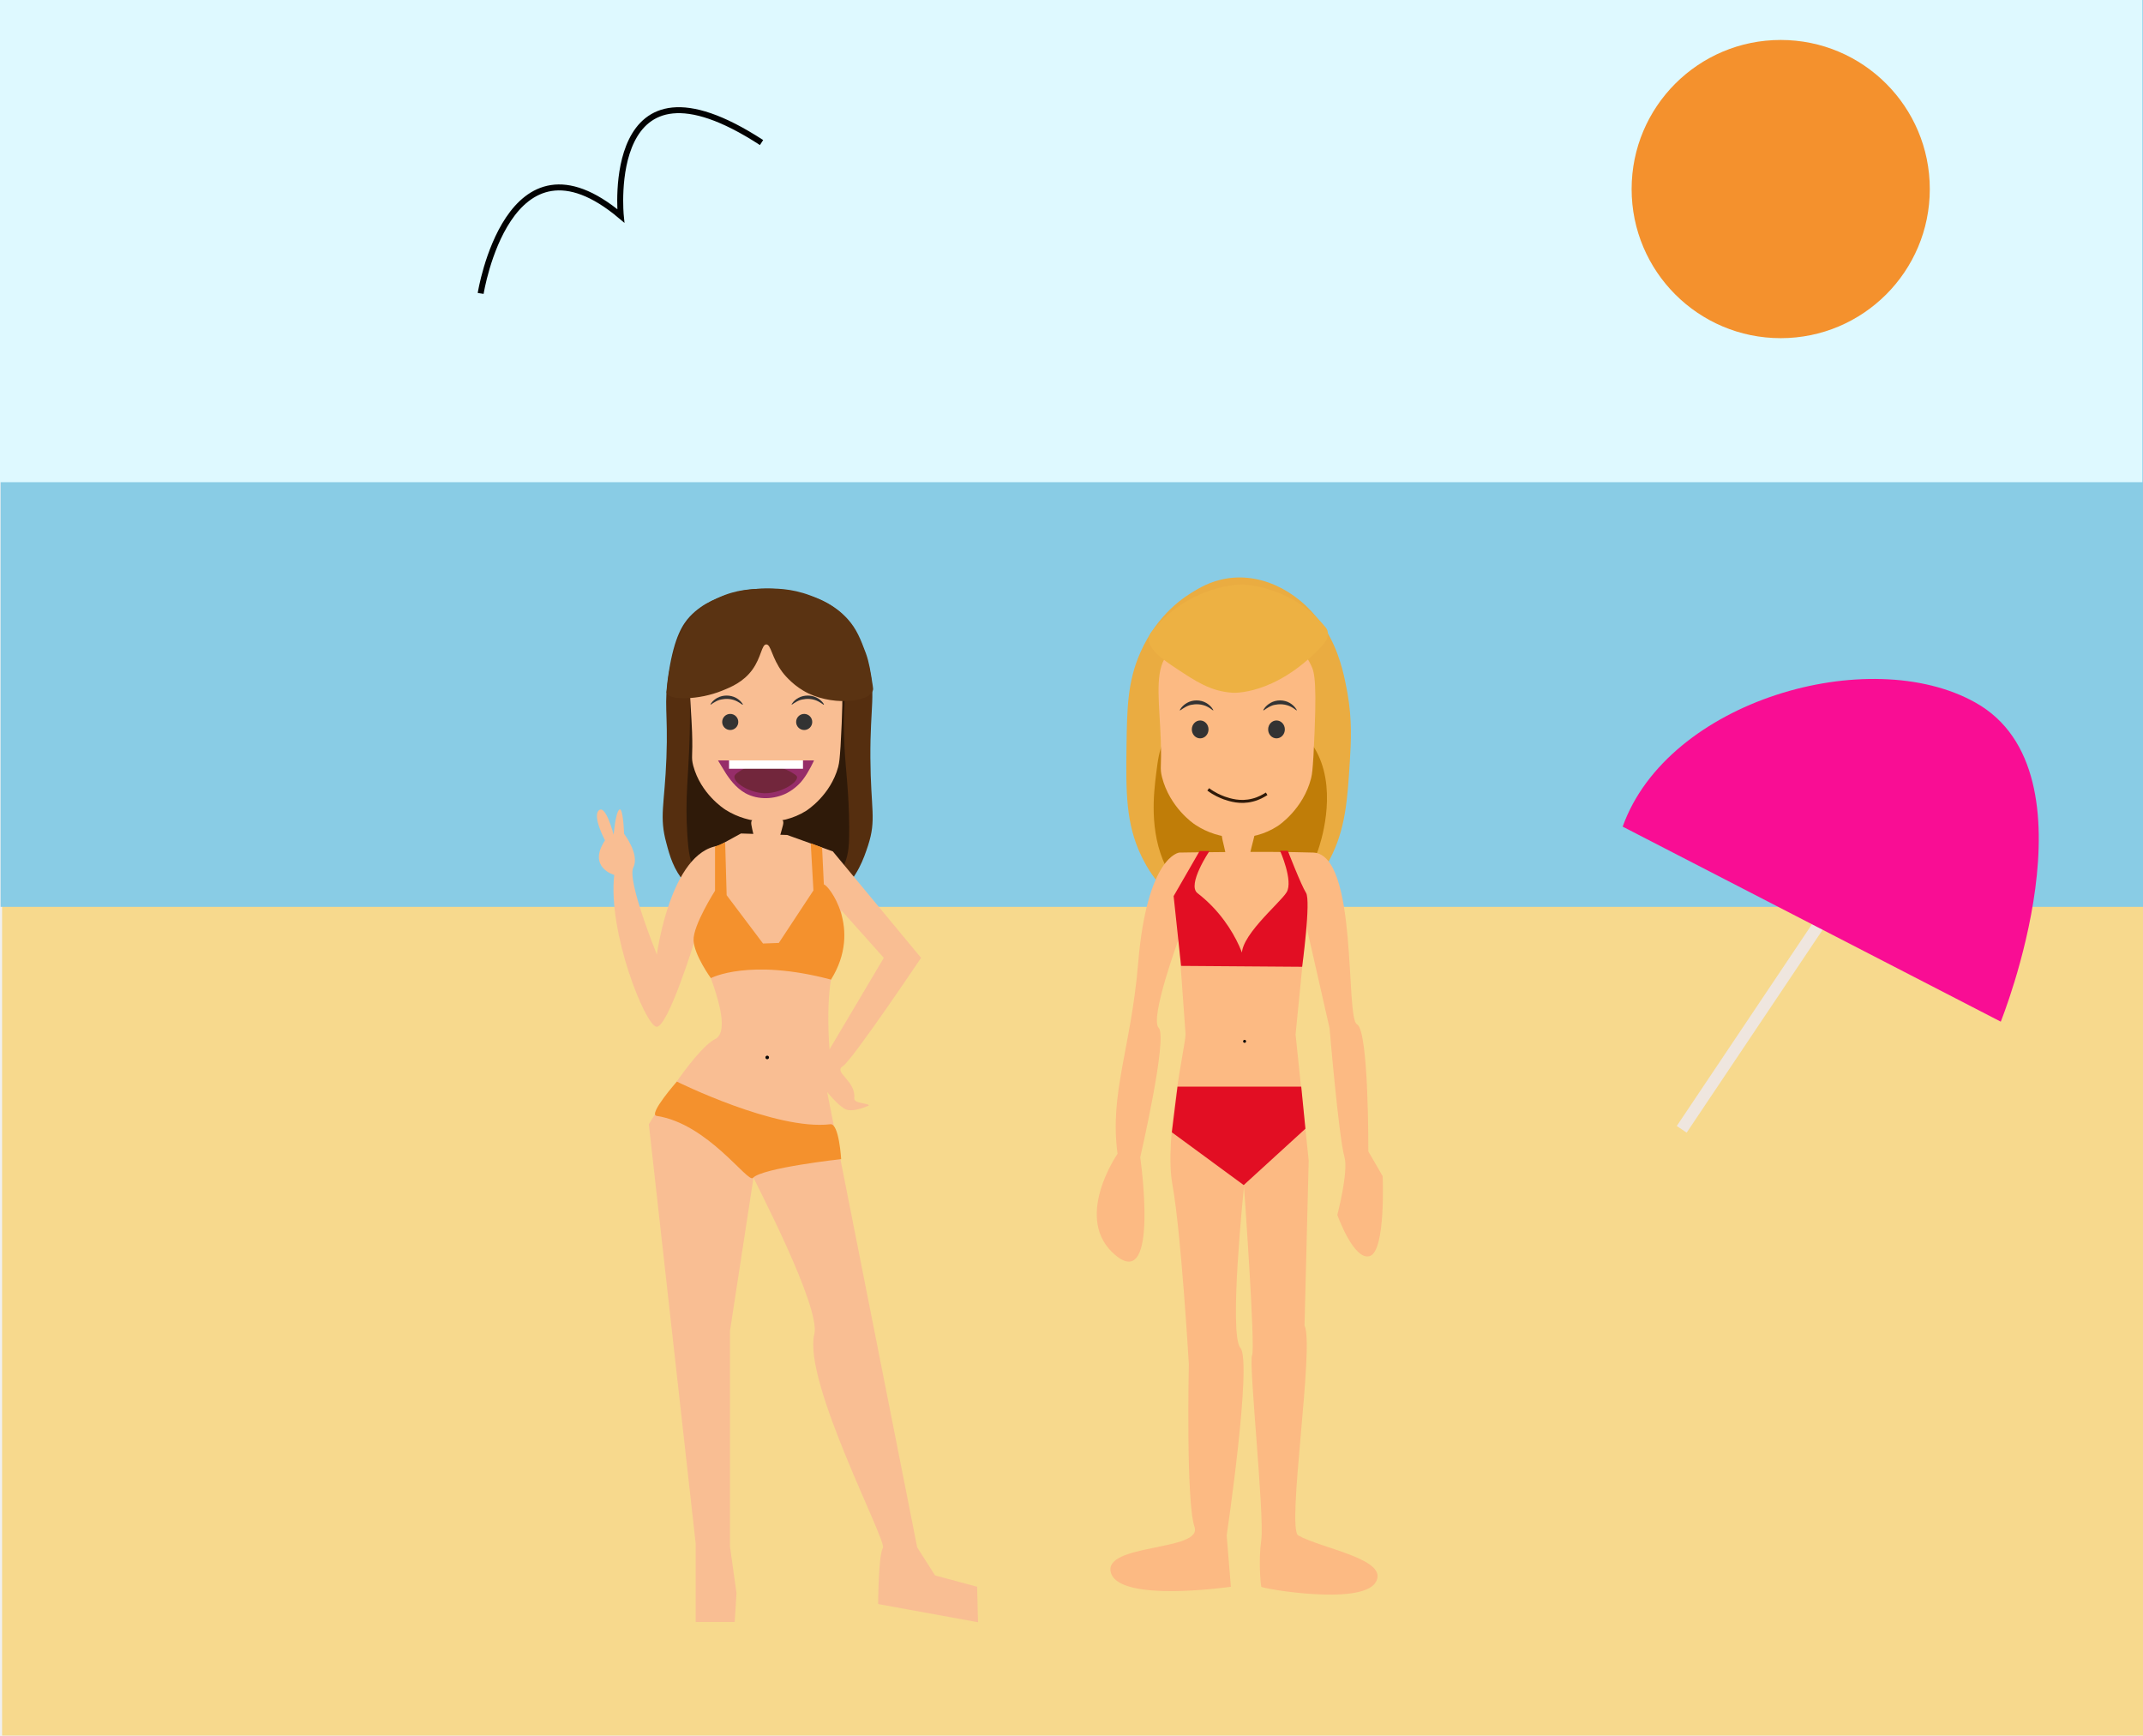
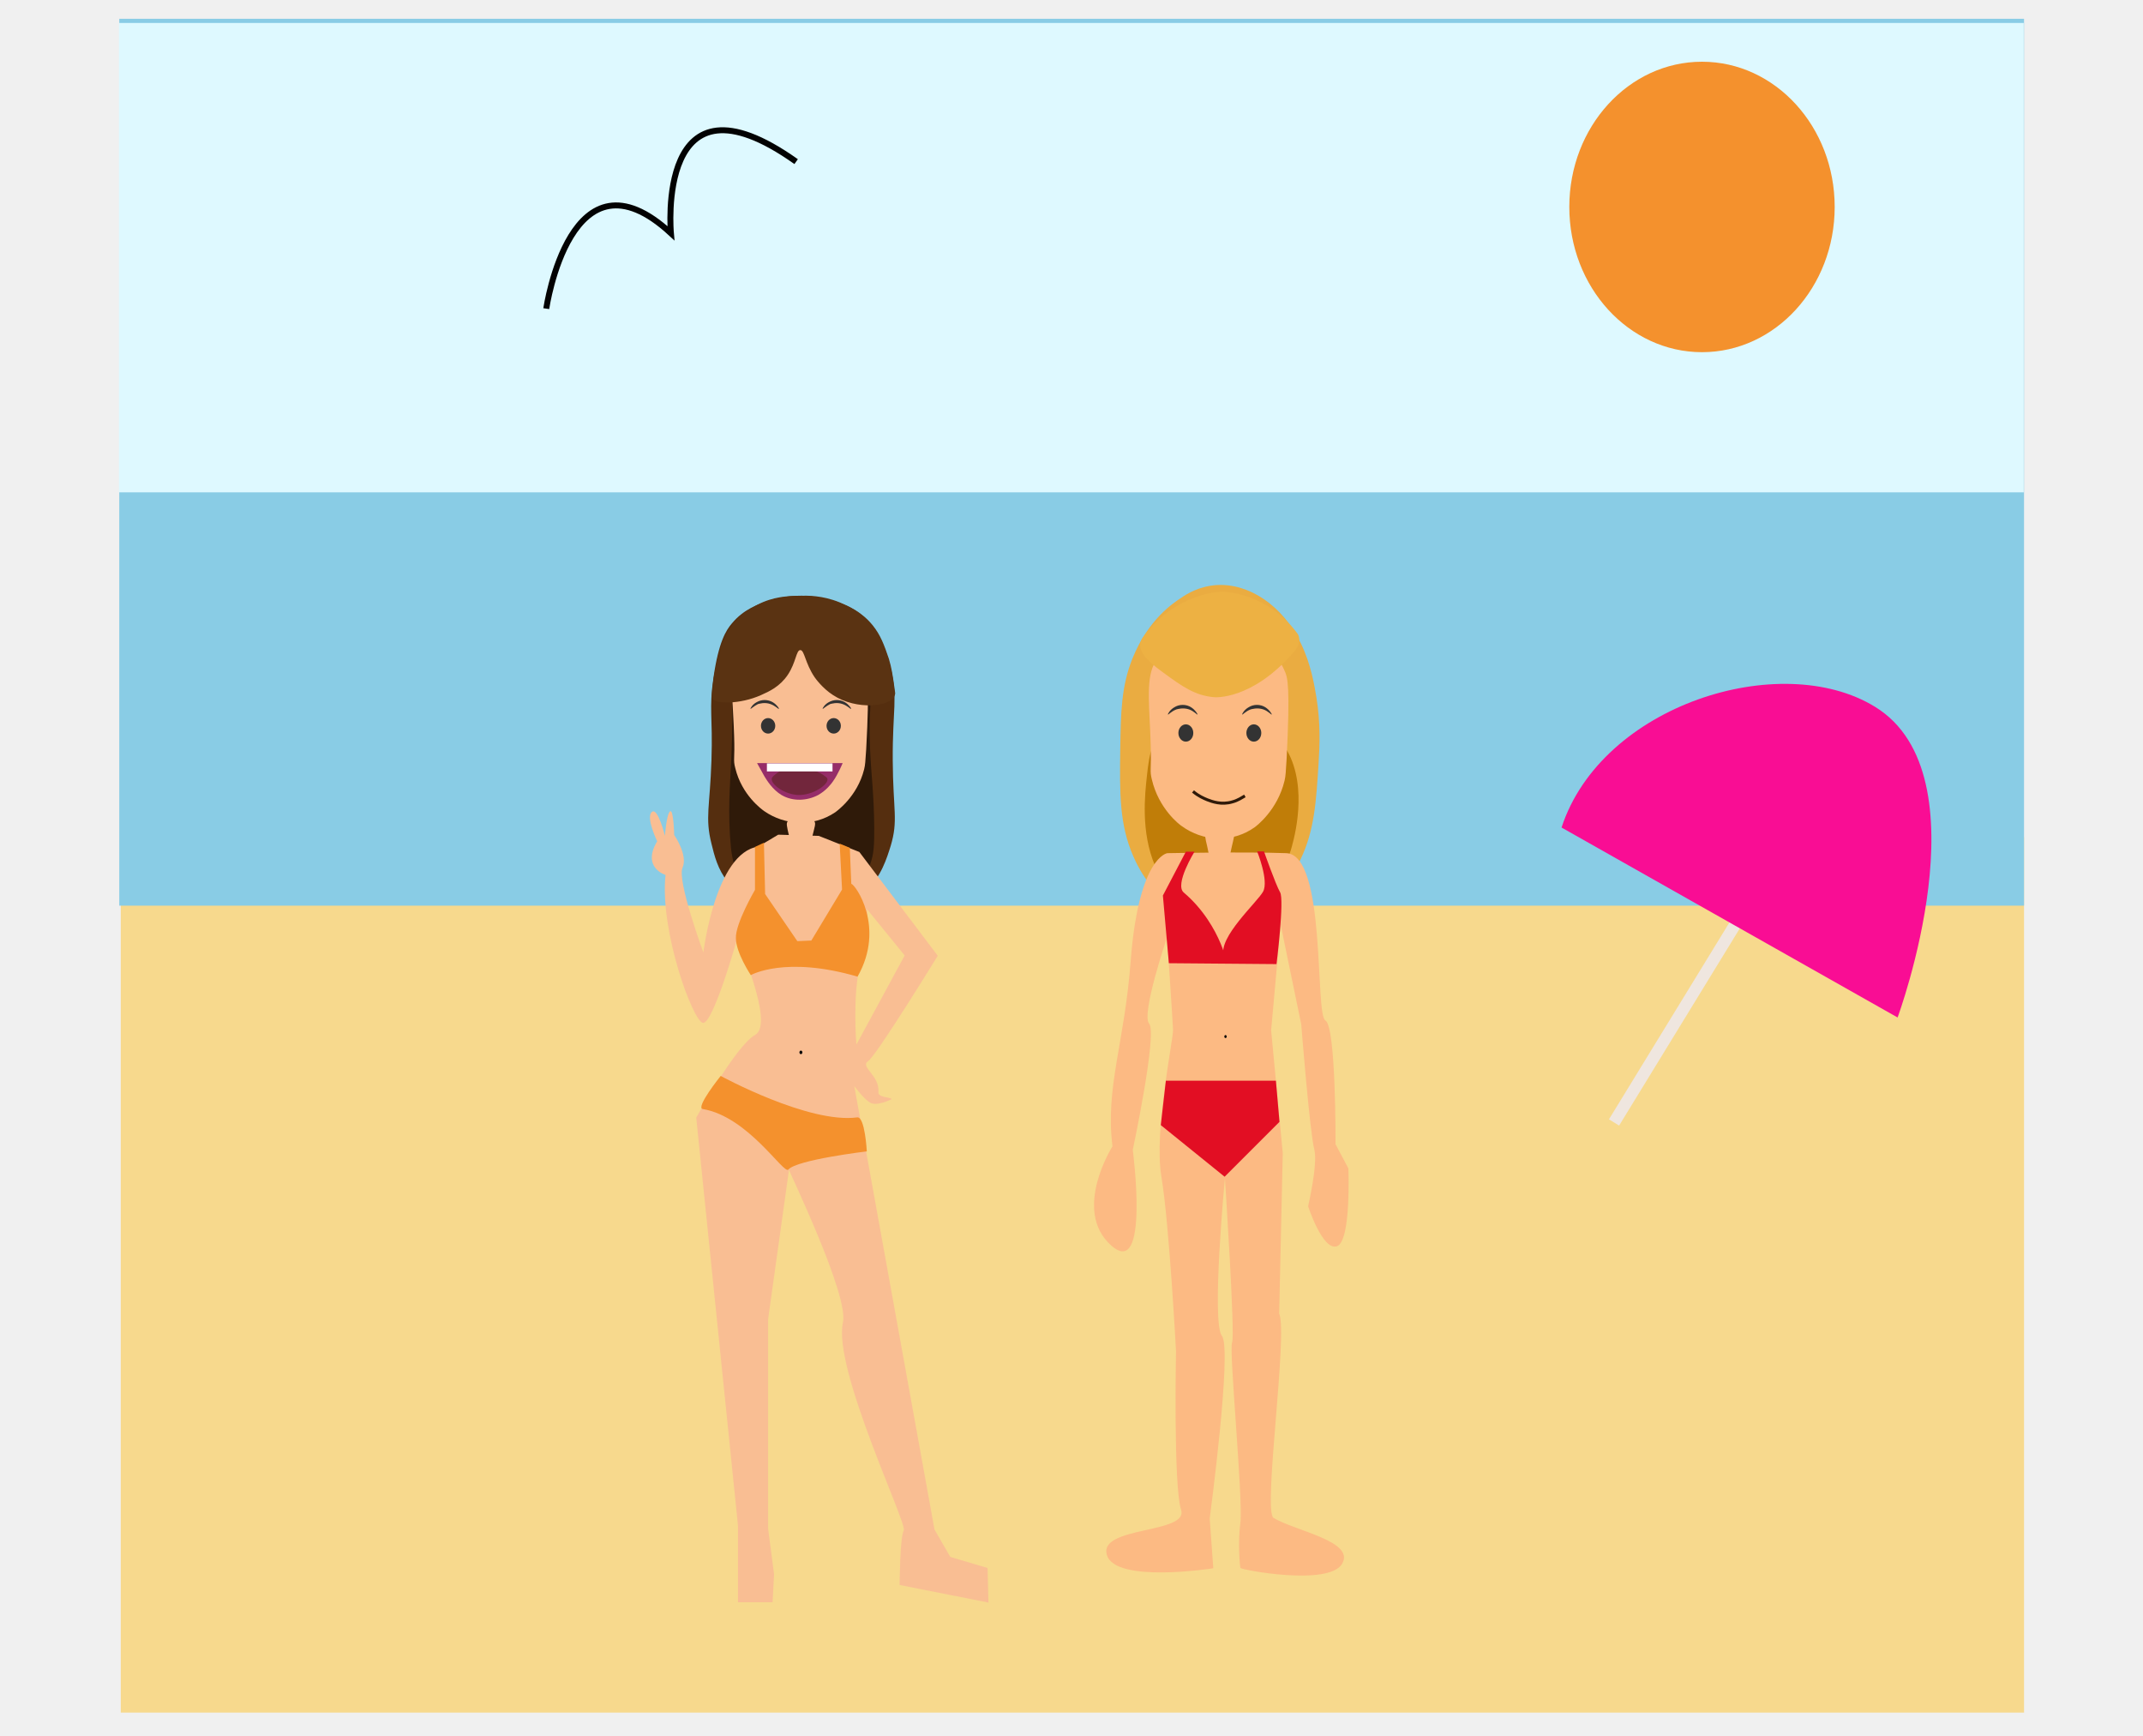
<svg xmlns="http://www.w3.org/2000/svg" version="1.1" id="Lag_1" x="0px" y="0px" viewBox="0 0 718.7 582" style="enable-background:new 0 0 718.7 582;" xml:space="preserve">
  <style type="text/css">
	.st0{fill:#F7D98D;}
	.st1{fill:#89CCE5;}
	.st2{fill:#EAAC41;}
	.st3{fill:#C07D08;}
	.st4{fill:#FCBA83;}
	.st5{fill:#333333;}
	.st6{fill:#EDB143;}
	.st7{fill:#552E0F;}
	.st8{fill:#2F1A09;}
	.st9{fill:#F9BE93;}
	.st10{fill:#5A3312;}
	.st11{fill:none;stroke:#2F1A09;stroke-miterlimit:10;}
	.st12{fill:#F4912D;}
	.st13{fill:#070606;}
	.st14{fill:#E20E23;}
	.st15{fill:#962D69;}
	.st16{fill:#72263C;}
	.st17{fill:#FFFFFF;}
	.st18{fill:none;stroke:#EFE6DF;stroke-width:4;stroke-miterlimit:10;}
	.st19{fill:#DEF9FF;}
	.st20{fill:#F90D94;}
	.st21{fill:none;stroke:#020202;stroke-width:2;stroke-miterlimit:10;}
</style>
-   <polyline class="st0" points="0.7,280.4 718.7,280.4 718.7,582 0.7,582 " />
-   <polyline class="st1" points="0.2,-1.4 718.7,-1.4 718.7,304.1 0.2,304.1 " />
-   <path class="st2" d="M414,193.7c-6.4,0.4-11,3-13.3,4.4c-2.9,1.7-12.4,7.4-18.3,20.8c-4.3,9.8-4.4,18.7-4.6,31.1  c-0.2,15.4-0.3,26.1,5,37.1c8.6,17.9,23.9,21.5,25.8,21.8c11.4,2.4,20.3-2.8,24.1-5.5c8.2-5.7,12.5-13.7,13.3-15.3  c5.3-10.1,5.9-20.1,6.7-32.8c0.4-6.6,0.8-13.8-0.8-22.9c-0.8-4.2-2-11.4-5.8-18.6C439,200.6,426.2,192.9,414,193.7z" />
-   <path class="st3" d="M390.1,248.9c-1.4,3.1-1.8,6-2.4,10.9c-0.7,5.8-2.4,18.9,3.2,30.6c5.4,11.3,14.2,14.4,16.8,15.3  c2.3,0.8,11.7,3.7,21.6-3.3c2.2-1.5,8.9-6.5,12.8-17.5c0.6-1.8,6.3-18.4,0-31.7c-2.9-6.1-6.9-8.7-10.4-10.9  C417.9,233.6,396.8,233.8,390.1,248.9z" />
-   <path class="st4" d="M392.5,218c0,0-1.1,1.4-2,3c-3.2,5.6-1.6,15.6-1.2,27.4c0.3,9.2-0.4,8.9,0.4,12.2c2.6,10.1,10.4,15.5,11.2,16  c8,5.3,19,6,27.6,0.4c0.5-0.3,8.6-5.8,11.2-16c0.4-1.7,0.5-2.9,0.8-7.6c1.3-24.6,0.4-27.9-0.8-30.3c-2.7-5.7-7-8.8-8.8-10.1  c-13.2-9.3-29-2.5-32.8,0C394.8,215.1,392.5,218,392.5,218z" />
-   <path class="st5" d="M395.7,238.2c-0.1-0.2,0.8-1.6,2.4-2.5c1.9-1.1,4.5-1.1,6.4,0c1.6,0.9,2.5,2.4,2.4,2.5  c-0.1,0.2-1.2-1.1-3.2-1.7c-2.3-0.7-4.4-0.1-4.8,0C396.9,237.2,395.8,238.4,395.7,238.2z" />
-   <path class="st5" d="M423.7,238.2c-0.1-0.2,0.8-1.6,2.4-2.5c1.9-1.1,4.5-1.1,6.4,0c1.6,0.9,2.5,2.4,2.4,2.5  c-0.1,0.2-1.2-1.1-3.2-1.7c-2.3-0.7-4.4-0.1-4.8,0C424.9,237.2,423.8,238.4,423.7,238.2z" />
-   <ellipse class="st5" cx="402.5" cy="244.6" rx="2.8" ry="3" />
-   <ellipse class="st5" cx="428.1" cy="244.6" rx="2.8" ry="3" />
-   <path class="st4" d="M410.1,278.5c-0.7,0.7-0.4,2,0.4,5.3c1.6,6.8,1.5,7.6,2.8,11.6c1.6,4.9,2.2,5.1,2.4,5.1c0.5,0,0.8-1.3,1.6-5.1  c0.8-3.7,1.5-7.5,2.4-11.2s1.5-5,0.8-5.7c-0.8-0.8-2,0.1-5.6,0C411.9,278.4,410.8,277.8,410.1,278.5z" />
-   <path class="st6" d="M385.3,213.8c-0.7,3.8,5.4,7.8,8.8,10.1c7.1,4.7,11.9,7.9,19.2,8.4c0,0,14,1.1,29.6-15.2  c0.8-0.8,2.8-2.9,2.4-5.1c-0.1-0.9-0.6-1.5-0.8-1.7c-11.4-14.1-28-14.3-28-14.3s-17.6-0.2-30.4,16  C385.8,212.4,385.4,213,385.3,213.8z" />
-   <path class="st7" d="M245.3,199c-3.9,1.2-9.4,2.9-14,7.8c-2.2,2.4-5.1,6.5-7,18.6c-1.8,11.2-0.2,13.2-0.8,28.7  c-0.6,15.8-2.5,19.7,0,28.7c1.1,4.2,2.4,8.8,6.2,13.2c8.6,10,22.4,10.1,28,10.1c5.9,0,15.9,0.1,24.1-7c5.8-5,7.9-11.3,9.3-15.5  c2.9-8.9,0.9-12.1,0.8-29.5c-0.1-17.8,2-21.3-0.8-31.8c-2.7-10.2-6.7-14.5-7.8-15.5c-6-6.1-13.4-7.6-17.9-8.5  C255.4,196.1,247.4,198.4,245.3,199z" />
-   <path class="st8" d="M232.1,233.2c-1.1,2-0.5,2.4-0.8,13.2c-0.4,14.9-1.6,20.4-0.8,33.4c0.4,6.1,0.9,9.6,3.1,13.2  c3,5,7.2,7.4,9.3,8.5c8.6,4.8,22,6.3,31.8-0.8c1.5-1.1,6-4.6,8.5-10.9c1.5-3.6,1.6-6.7,1.6-12.4c-0.1-12.2-1.1-17.9-1.6-27.2  c-0.7-14.7,1-14.9-0.8-17.9C274.9,219.4,239.4,219.6,232.1,233.2z" />
-   <path class="st9" d="M235.2,217.6c0,0-1.1,1.3-1.9,2.7c-3.1,5.2-1.6,14.4-1.2,25.2c0.3,8.5-0.4,8.2,0.4,11.3  c2.5,9.3,10.1,14.3,10.9,14.8c7.8,4.9,18.5,5.5,26.8,0.4c0.5-0.3,8.3-5.3,10.9-14.8c0.4-1.6,0.5-2.7,0.8-7c1.3-22.7,0.3-25.7-0.8-28  c-2.6-5.3-6.8-8.1-8.5-9.3c-12.8-8.5-28.2-2.3-31.8,0C237.4,215,235.2,217.6,235.2,217.6z" />
-   <path class="st5" d="M238.3,236.3c-0.1-0.2,0.8-1.5,2.3-2.3c1.9-1,4.3-1,6.2,0c1.5,0.8,2.5,2.2,2.3,2.3c-0.1,0.2-1.2-1-3.1-1.6  c-2.3-0.7-4.2-0.1-4.7,0C239.5,235.3,238.4,236.4,238.3,236.3z" />
-   <path class="st5" d="M265.5,236.3c-0.1-0.2,0.8-1.5,2.3-2.3c1.9-1,4.3-1,6.2,0c1.5,0.8,2.5,2.2,2.3,2.3c-0.1,0.2-1.2-1-3.1-1.6  c-2.3-0.7-4.2-0.1-4.7,0C266.7,235.3,265.6,236.4,265.5,236.3z" />
-   <circle class="st5" cx="244.9" cy="242.1" r="2.7" />
-   <circle class="st5" cx="269.7" cy="242.1" r="2.7" />
-   <path class="st10" d="M223.6,232.4c0.8,2.5,10.8,2.4,18.6-0.8c3-1.2,7.1-2.9,10.1-7c3.1-4.3,3.1-8.5,4.7-8.5c1.6,0,1.8,4.5,5.4,9.3  c0.2,0.3,2.9,3.8,7,6.2c8.9,5.3,22,4,23.3,0c0.2-0.5,0.1-0.8,0-1.6c-0.8-5.2-1.2-7.8-2.3-10.9c-1.8-4.8-3.1-8.2-6.2-11.6  c-4.3-4.7-9.2-6.6-12.4-7.8c-6.6-2.5-12.2-2.4-15.5-2.3c-4,0.1-9.4,0.2-15.5,3.1c-2.5,1.2-6.7,3.2-10.1,7.8  c-2.7,3.6-3.8,7.4-4.7,10.1c-0.2,0.7-0.7,2.8-1.6,7c0,0-0.3,1.6-0.8,6.2C223.5,232.1,223.5,232.2,223.6,232.4z" />
-   <path class="st11" d="M405.2,264.7c2.1,1.6,4.1,2.4,5.4,2.9c1.8,0.6,5.3,1.8,9.5,0.7c2.1-0.5,3.7-1.5,4.7-2.1" />
-   <path class="st9" d="M264,280l15.3,5.5l29.6,35.7c0,0-22.9,34.1-26.2,36.3c-3.4,2.1,4.4,4.8,3.8,10.8c-0.2,1.8,4.9,1.6,4.9,2.4  c0,0-5.6,2.7-8.2,1.1s-5.8-5.6-5.8-5.6l30.2,152.7l6,9.4l14.1,3.8L328,544l-33.5-6.1c0,0,0.1-16.6,1.6-18.8s-26.9-55.8-23-71.7  c2.2-9.1-19.8-50.9-20.4-52.5l-7.9,51.5v72.1l2.2,15.7l-0.6,9.7h-13.1v-26.4L217.6,377c0,0,14.8-24.8,22.3-28.6s-6.9-33-6.9-33  s-9.1,29.6-12.9,28.9s-16.3-31.8-14.1-50.9c0,0-9.1-2.5-3.1-11.6c0,0-4.4-8.2-2-10.1c2.3-1.9,4.9,8.2,4.9,8.2s0.6-7.4,1.9-8.4  s1.6,8.1,1.6,8.1s5.3,6.9,3.1,11.3s7.9,29.2,7.9,29.2s4.5-34.4,20.7-36.5c7.5-4.1,7.5-4.1,7.5-4.1L264,280z" />
-   <path class="st0" d="M278.2,351.9l18.2-30.7l-14.3-16c0,0,1.3,6.4-2.4,18.8C276.6,334.2,278.2,351.9,278.2,351.9z" />
-   <path class="st12" d="M238.4,328c0,0,12.8-6.8,40.3,0.5c10.7-17.2-1-31.9-2.4-31.9l-0.6-12.4l-3.8-1.4l0.9,15.8l-11.6,17.6l-5.3,0.2  l-12.2-16.2l-0.5-17.7l-3.4,1.4v14.8c0,0-7.4,11.6-7.2,16.6S238.4,328,238.4,328z" />
-   <path class="st9" d="M252.3,275c-0.7,0.6-0.3,1.8,0.4,4.9c1.5,6.3,1.4,7,2.7,10.7c1.6,4.5,2.1,4.7,2.3,4.7c0.5,0,0.8-1.2,1.6-4.7  c0.8-3.4,1.4-6.9,2.3-10.3c0.9-3.4,1.5-4.6,0.8-5.3c-0.8-0.7-2,0.1-5.4,0C254,275,253,274.4,252.3,275z" />
-   <path class="st12" d="M227,362.7c0,0,33.2,16.5,51.5,14.3c2.9-0.3,3.6,11.7,3.6,11.7s-26.4,2.9-29.6,6.3  c-1.7,1.8-15.1-18.2-32.3-20.8C217.3,373.7,227,362.7,227,362.7z" />
-   <circle class="st13" cx="257.3" cy="354.6" r="0.6" />
-   <path class="st4" d="M417.2,397.9c0,0,3.9,54.3,2.7,56.6s4.2,53.6,3.1,61.9c-1,7-0.2,15,0,15.7c0.2,0.6,33.3,6.4,38.3-1.4  c5-7.8-17.8-11.3-25.9-15.8c-4-2.3,5.5-63.6,2.1-70.4l1.4-55.3l-4.4-42.3l3.6-36.4l7.8,34.3c0,0,3.1,36.7,5,43.2  c1.4,4.9-2.4,19.4-2.4,19.4s5.5,15.5,10.9,13.8s4.3-26.8,4.3-26.8l-4.8-8.3c0,0,0.2-40.6-3.8-42.6s0.5-57.1-14.7-57.6  s-44.9,0-44.9,0s-10.8,1.1-13.8,37.1c-2.3,28-9.7,43.8-6.9,63.9c0,0-15.3,22-0.6,34.1s8.2-32.9,8.2-32.9s9.3-40.2,6.2-43.4  s6.7-29.8,6.7-29.8s2.1,29,2.3,31.8c0.2,3.1-7.3,34.8-4.4,50.6c2.9,15.8,5.5,60.1,5.5,60.1s-1,46.3,1.9,54.6s-31.1,5.5-28,15.5  s40.2,4.6,40.2,4.6l-1.4-17.2c0,0,8.6-58.3,4.6-62.9C412,447.5,417.2,397.9,417.2,397.9z" />
-   <path class="st14" d="M396.1,323.9l40.6,0.3c0,0,3-22.2,1.3-24.8c-1.7-2.7-6.1-14.1-6.1-14.1h-2.6c0,0,4.5,10.1,2.2,13.9  c-2.2,3.7-17,15.7-14.8,22.1s-0.3-10.4-15.1-21.8c-3.6-2.8,4-14.1,4-14.1h-3.3l-8.7,15.1L396.1,323.9z" />
-   <path class="st15" d="M240.8,255c0,0,1.9,3.2,2.8,4.6c0.9,1.3,3,4.5,6.4,6.4c4.4,2.4,9.8,2,13.8,0c3.1-1.6,5-3.9,5.5-4.6  c2-2.6,3.7-6.4,3.7-6.4l0,0H240.8L240.8,255z" />
-   <path class="st16" d="M246.3,260.4c0.1-0.7,0.8-1.1,1.8-1.8c1.6-1.1,3.3-1.6,5.5-1.8c2.1-0.2,7.9-0.6,12.8,2.8  c0.4,0.3,0.8,0.5,0.9,0.9c0.4,1.8-5.3,5.6-11,5.5C251.2,265.8,246.1,262.5,246.3,260.4z" />
-   <path class="st17" d="M244.5,257.8c8.3,0,16.5,0,24.8,0c0-0.9,0-1.8,0-2.8h-24.8C244.5,256,244.5,256.9,244.5,257.8z" />
-   <polygon class="st14" points="417.1,397.4 437.8,378.5 436.4,364.4 394.9,364.4 393,379.7 " />
-   <circle class="st13" cx="417.4" cy="349.2" r="0.5" />
-   <line class="st18" x1="614" y1="304.1" x2="564" y2="378.7" />
-   <rect class="st19" width="718.5" height="161.7" />
-   <path class="st20" d="M544.2,277.2L671,342.6c0,0,33.7-83.4-8.5-107C626.9,215.6,559.3,234.9,544.2,277.2z" />
-   <path class="st21" d="M161.2,98.4c0,0,9.2-57.8,47-26c0,0-6-59.2,47.2-24.6" />
-   <circle class="st12" cx="597.2" cy="63.4" r="50" />
+   <polyline class="st0" points="40.5,280.7 678.8,280.7 678.8,574.3 40.5,574.3 " />
+   <polyline class="st1" points="40,6.3 678.8,6.3 678.8,303.7 40,303.7 " />
+   <path class="st2" d="M407.9,196.2c-5.7,0.4-9.8,2.9-11.8,4.3c-2.6,1.7-11,7.2-16.3,20.3c-3.8,9.5-3.9,18.2-4.1,30.3  c-0.2,15-0.3,25.4,4.4,36.1c7.6,17.4,21.2,20.9,22.9,21.2c10.1,2.3,18-2.7,21.4-5.4c7.3-5.5,11.1-13.3,11.8-14.9  c4.7-9.8,5.2-19.6,6-31.9c0.4-6.4,0.7-13.4-0.7-22.3c-0.7-4.1-1.8-11.1-5.2-18.1C430.2,203,418.8,195.5,407.9,196.2z" />
+   <path class="st3" d="M386.7,250c-1.2,3-1.6,5.8-2.1,10.6c-0.6,5.6-2.1,18.4,2.8,29.8c4.8,11,12.6,14,14.9,14.9  c2,0.8,10.4,3.6,19.2-3.2c2-1.5,7.9-6.3,11.4-17c0.5-1.8,5.6-17.9,0-30.9c-2.6-5.9-6.1-8.5-9.2-10.6  C411.4,235.1,392.6,235.3,386.7,250z" />
+   <path class="st4" d="M388.8,219.9c0,0-1,1.4-1.8,2.9c-2.8,5.5-1.4,15.2-1.1,26.7c0.3,9-0.4,8.7,0.4,11.9c2.3,9.8,9.2,15.1,10,15.6  c7.1,5.2,16.9,5.8,24.5,0.4c0.4-0.3,7.6-5.6,10-15.6c0.4-1.7,0.4-2.8,0.7-7.4c1.2-24,0.4-27.2-0.7-29.5c-2.4-5.5-6.2-8.6-7.8-9.8  c-11.7-9.1-25.8-2.4-29.2,0C390.9,217.1,388.8,219.9,388.8,219.9z" />
+   <path class="st5" d="M391.7,239.6c-0.1-0.2,0.7-1.6,2.1-2.4c1.7-1.1,4-1.1,5.7,0c1.4,0.9,2.2,2.3,2.1,2.4c-0.1,0.2-1.1-1.1-2.8-1.7  c-2-0.7-3.9-0.1-4.3,0C392.7,238.6,391.8,239.8,391.7,239.6z" />
+   <path class="st5" d="M416.6,239.6c-0.1-0.2,0.7-1.6,2.1-2.4c1.7-1.1,4-1.1,5.7,0c1.4,0.9,2.2,2.3,2.1,2.4c-0.1,0.2-1.1-1.1-2.8-1.7  c-2-0.7-3.9-0.1-4.3,0C417.6,238.6,416.7,239.8,416.6,239.6z" />
+   <ellipse class="st5" cx="397.7" cy="245.8" rx="2.5" ry="2.9" />
+   <ellipse class="st5" cx="420.5" cy="245.8" rx="2.5" ry="2.9" />
+   <path class="st4" d="M404.5,278.8c-0.6,0.7-0.4,1.9,0.4,5.2c1.4,6.6,1.3,7.4,2.5,11.3c1.4,4.8,2,5,2.1,5c0.4,0,0.7-1.3,1.4-5  c0.7-3.6,1.3-7.3,2.1-10.9c0.8-3.6,1.3-4.9,0.7-5.5c-0.7-0.8-1.8,0.1-5,0C406.1,278.7,405.1,278.1,404.5,278.8z" />
+   <path class="st6" d="M382.4,215.8c-0.6,3.7,4.8,7.6,7.8,9.8c6.3,4.6,10.6,7.7,17.1,8.2c0,0,12.4,1.1,26.3-14.8  c0.7-0.8,2.5-2.8,2.1-5c-0.1-0.9-0.5-1.5-0.7-1.7c-10.1-13.7-24.9-13.9-24.9-13.9s-15.6-0.2-27,15.6  C382.9,214.5,382.5,215,382.4,215.8z" />
+   <path class="st7" d="M257.9,201.4c-3.5,1.2-8.4,2.8-12.4,7.6c-2,2.3-4.5,6.3-6.2,18.1c-1.6,10.9-0.2,12.9-0.7,27.9  c-0.5,15.4-2.2,19.2,0,27.9c1,4.1,2.1,8.6,5.5,12.9c7.6,9.7,19.9,9.8,24.9,9.8c5.2,0,14.1,0.1,21.4-6.8c5.2-4.9,7-11,8.3-15.1  c2.6-8.7,0.8-11.8,0.7-28.7c-0.1-17.3,1.8-20.7-0.7-31c-2.4-9.9-6-14.1-6.9-15.1c-5.3-5.9-11.9-7.4-15.9-8.3  C266.9,198.6,259.8,200.8,257.9,201.4z" />
+   <path class="st8" d="M246.2,234.7c-1,1.9-0.4,2.3-0.7,12.9c-0.4,14.5-1.4,19.9-0.7,32.5c0.4,5.9,0.8,9.3,2.8,12.9  c2.7,4.9,6.4,7.2,8.3,8.3c7.6,4.7,19.6,6.1,28.3-0.8c1.3-1.1,5.3-4.5,7.6-10.6c1.3-3.5,1.4-6.5,1.4-12.1c-0.1-11.9-1-17.4-1.4-26.5  c-0.6-14.3,0.9-14.5-0.7-17.4C284.3,221.3,252.7,221.5,246.2,234.7z" />
+   <path class="st9" d="M249,219.5c0,0-1,1.3-1.7,2.6c-2.8,5.1-1.4,14-1.1,24.5c0.3,8.3-0.4,8,0.4,11c2.2,9.1,9,13.9,9.7,14.4  c6.9,4.8,16.4,5.4,23.8,0.4c0.4-0.3,7.4-5.2,9.7-14.4c0.4-1.6,0.4-2.6,0.7-6.8c1.2-22.1,0.3-25-0.7-27.3c-2.3-5.2-6-7.9-7.6-9.1  c-11.4-8.3-25.1-2.2-28.3,0C250.9,217,249,219.5,249,219.5z" />
+   <path class="st5" d="M251.7,237.7c-0.1-0.2,0.7-1.5,2-2.2c1.7-1,3.8-1,5.5,0c1.3,0.8,2.2,2.1,2,2.2c-0.1,0.2-1.1-1-2.8-1.6  c-2-0.7-3.7-0.1-4.2,0C252.8,236.8,251.8,237.8,251.7,237.7z" />
+   <path class="st5" d="M275.9,237.7c-0.1-0.2,0.7-1.5,2-2.2c1.7-1,3.8-1,5.5,0c1.3,0.8,2.2,2.1,2,2.2c-0.1,0.2-1.1-1-2.8-1.6  c-2-0.7-3.7-0.1-4.2,0C277,236.8,276,237.8,275.9,237.7z" />
+   <ellipse class="st5" cx="257.6" cy="243.4" rx="2.4" ry="2.6" />
+   <ellipse class="st5" cx="279.6" cy="243.4" rx="2.4" ry="2.6" />
+   <path class="st10" d="M238.7,233.9c0.7,2.4,9.6,2.3,16.5-0.8c2.7-1.2,6.3-2.8,9-6.8c2.8-4.2,2.8-8.3,4.2-8.3s1.6,4.4,4.8,9.1  c0.2,0.3,2.6,3.7,6.2,6c7.9,5.2,19.6,3.9,20.7,0c0.2-0.5,0.1-0.8,0-1.6c-0.7-5.1-1.1-7.6-2-10.6c-1.6-4.7-2.8-8-5.5-11.3  c-3.8-4.6-8.2-6.4-11-7.6c-5.9-2.4-10.8-2.3-13.8-2.2c-3.6,0.1-8.4,0.2-13.8,3c-2.2,1.2-6,3.1-9,7.6c-2.4,3.5-3.4,7.2-4.2,9.8  c-0.2,0.7-0.6,2.7-1.4,6.8c0,0-0.3,1.6-0.7,6C238.6,233.6,238.6,233.7,238.7,233.9z" />
+   <path class="st11" d="M400.1,265.4c1.9,1.6,3.6,2.3,4.8,2.8c1.6,0.6,4.7,1.8,8.4,0.7c1.9-0.5,3.3-1.5,4.2-2" />
+   <path class="st9" d="M274.6,280.3l13.6,5.4l26.3,34.8c0,0-20.4,33.2-23.3,35.3c-3,2,3.9,4.7,3.4,10.5c-0.2,1.8,4.4,1.6,4.4,2.3  c0,0-5,2.6-7.3,1.1s-5.2-5.5-5.2-5.5l26.9,148.7l5.3,9.2l12.5,3.7l0.3,11.6l-29.8-5.9c0,0,0.1-16.2,1.4-18.3  c1.3-2.1-23.9-54.3-20.4-69.8c2-8.9-17.6-49.6-18.1-51.1l-7,50.1v70.2l2,15.3l-0.5,9.4h-11.6v-25.7l-14-136.8  c0,0,13.2-24.1,19.8-27.8s-6.1-32.1-6.1-32.1s-8.1,28.8-11.5,28.1c-3.4-0.7-14.5-31-12.5-49.6c0,0-8.1-2.4-2.8-11.3  c0,0-3.9-8-1.8-9.8c2-1.8,4.4,8,4.4,8s0.5-7.2,1.7-8.2s1.4,7.9,1.4,7.9s4.7,6.7,2.8,11s7,28.4,7,28.4s4-33.5,18.4-35.5  c6.7-4,6.7-4,6.7-4L274.6,280.3z" />
+   <path class="st0" d="M287.2,350.3l16.2-29.9l-12.7-15.6c0,0,1.2,6.2-2.1,18.3C285.8,333,287.2,350.3,287.2,350.3z" />
+   <path class="st12" d="M251.8,327c0,0,11.4-6.6,35.8,0.5c9.5-16.7-0.9-31.1-2.1-31.1l-0.5-12.1l-3.4-1.4l0.8,15.4l-10.3,17.1  l-4.7,0.2l-10.8-15.8l-0.4-17.2l-3,1.4v14.4c0,0-6.6,11.3-6.4,16.2C246.8,319.5,251.8,327,251.8,327z" />
+   <path class="st9" d="M264.2,275.4c-0.6,0.6-0.3,1.8,0.4,4.8c1.3,6.1,1.2,6.8,2.4,10.4c1.4,4.4,1.9,4.6,2,4.6c0.4,0,0.7-1.2,1.4-4.6  c0.7-3.3,1.2-6.7,2-10c0.8-3.3,1.3-4.5,0.7-5.2c-0.7-0.7-1.8,0.1-4.8,0C265.7,275.4,264.8,274.8,264.2,275.4z" />
+   <path class="st12" d="M241.7,360.8c0,0,29.5,16.1,45.8,13.9c2.6-0.3,3.2,11.4,3.2,11.4s-23.5,2.8-26.3,6.1  c-1.5,1.8-13.4-17.7-28.7-20.3C233.1,371.5,241.7,360.8,241.7,360.8z" />
+   <ellipse class="st13" cx="268.6" cy="352.9" rx="0.5" ry="0.6" />
+   <path class="st4" d="M410.8,395.1c0,0,3.5,52.9,2.4,55.1c-1.1,2.2,3.7,52.2,2.8,60.3c-0.9,6.8-0.2,14.6,0,15.3  c0.2,0.6,29.6,6.2,34.1-1.4s-15.8-11-23-15.4c-3.6-2.2,4.9-61.9,1.9-68.5l1.2-53.8l-3.9-41.2l3.2-35.4l6.9,33.4  c0,0,2.8,35.7,4.4,42.1c1.2,4.8-2.1,18.9-2.1,18.9s4.9,15.1,9.7,13.4c4.8-1.7,3.8-26.1,3.8-26.1l-4.3-8.1c0,0,0.2-39.5-3.4-41.5  s0.4-55.6-13.1-56.1c-13.5-0.5-39.9,0-39.9,0s-9.6,1.1-12.3,36.1c-2,27.3-8.6,42.6-6.1,62.2c0,0-13.6,21.4-0.5,33.2  c13.1,11.8,7.3-32,7.3-32s8.3-39.1,5.5-42.3c-2.8-3.1,6-29,6-29s1.9,28.2,2,31c0.2,3-6.5,33.9-3.9,49.3s4.9,58.5,4.9,58.5  s-0.9,45.1,1.7,53.2s-27.7,5.4-24.9,15.1c2.8,9.7,35.7,4.5,35.7,4.5l-1.2-16.7c0,0,7.6-56.8,4.1-61.2  C406.2,443.4,410.8,395.1,410.8,395.1z" />
+   <path class="st14" d="M392,323l36.1,0.3c0,0,2.7-21.6,1.2-24.1c-1.5-2.6-5.4-13.7-5.4-13.7h-2.3c0,0,4,9.8,2,13.5  c-2,3.6-15.1,15.3-13.2,21.5c2,6.2-0.3-10.1-13.4-21.2c-3.2-2.7,3.6-13.7,3.6-13.7h-2.9l-7.7,14.7L392,323z" />
+   <path class="st15" d="M253.9,255.9c0,0,1.7,3.1,2.5,4.5c0.8,1.3,2.7,4.4,5.7,6.2c3.9,2.3,8.7,1.9,12.3,0c2.8-1.6,4.4-3.8,4.9-4.5  c1.8-2.5,3.3-6.2,3.3-6.2l0,0H253.9L253.9,255.9z" />
+   <path class="st16" d="M258.8,261.2c0.1-0.7,0.7-1.1,1.6-1.8c1.4-1.1,2.9-1.6,4.9-1.8c1.9-0.2,7-0.6,11.4,2.7  c0.4,0.3,0.7,0.5,0.8,0.9c0.4,1.8-4.7,5.5-9.8,5.4C263.2,266.4,258.7,263.2,258.8,261.2z" />
+   <path class="st17" d="M257.2,258.7c7.4,0,14.7,0,22,0c0-0.9,0-1.8,0-2.7h-22C257.2,256.9,257.2,257.8,257.2,258.7z" />
+   <polygon class="st14" points="410.7,394.6 429.1,376.2 427.9,362.4 391,362.4 389.3,377.3 " />
+   <ellipse class="st13" cx="411" cy="347.6" rx="0.4" ry="0.5" />
+   <line class="st18" x1="585.8" y1="303.7" x2="541.3" y2="376.4" />
+   <rect x="39.9" y="7.7" class="st19" width="638.8" height="157.4" />
+   <path class="st20" d="M523.7,277.5l112.7,63.7c0,0,30-81.2-7.6-104.2C597.2,217.6,537.1,236.4,523.7,277.5z" />
+   <path class="st21" d="M183.2,103.5c0,0,8.2-56.3,41.8-25.3c0,0-5.3-57.6,42-24" />
+   <ellipse class="st12" cx="570.8" cy="69.4" rx="44.5" ry="48.7" />
</svg>
